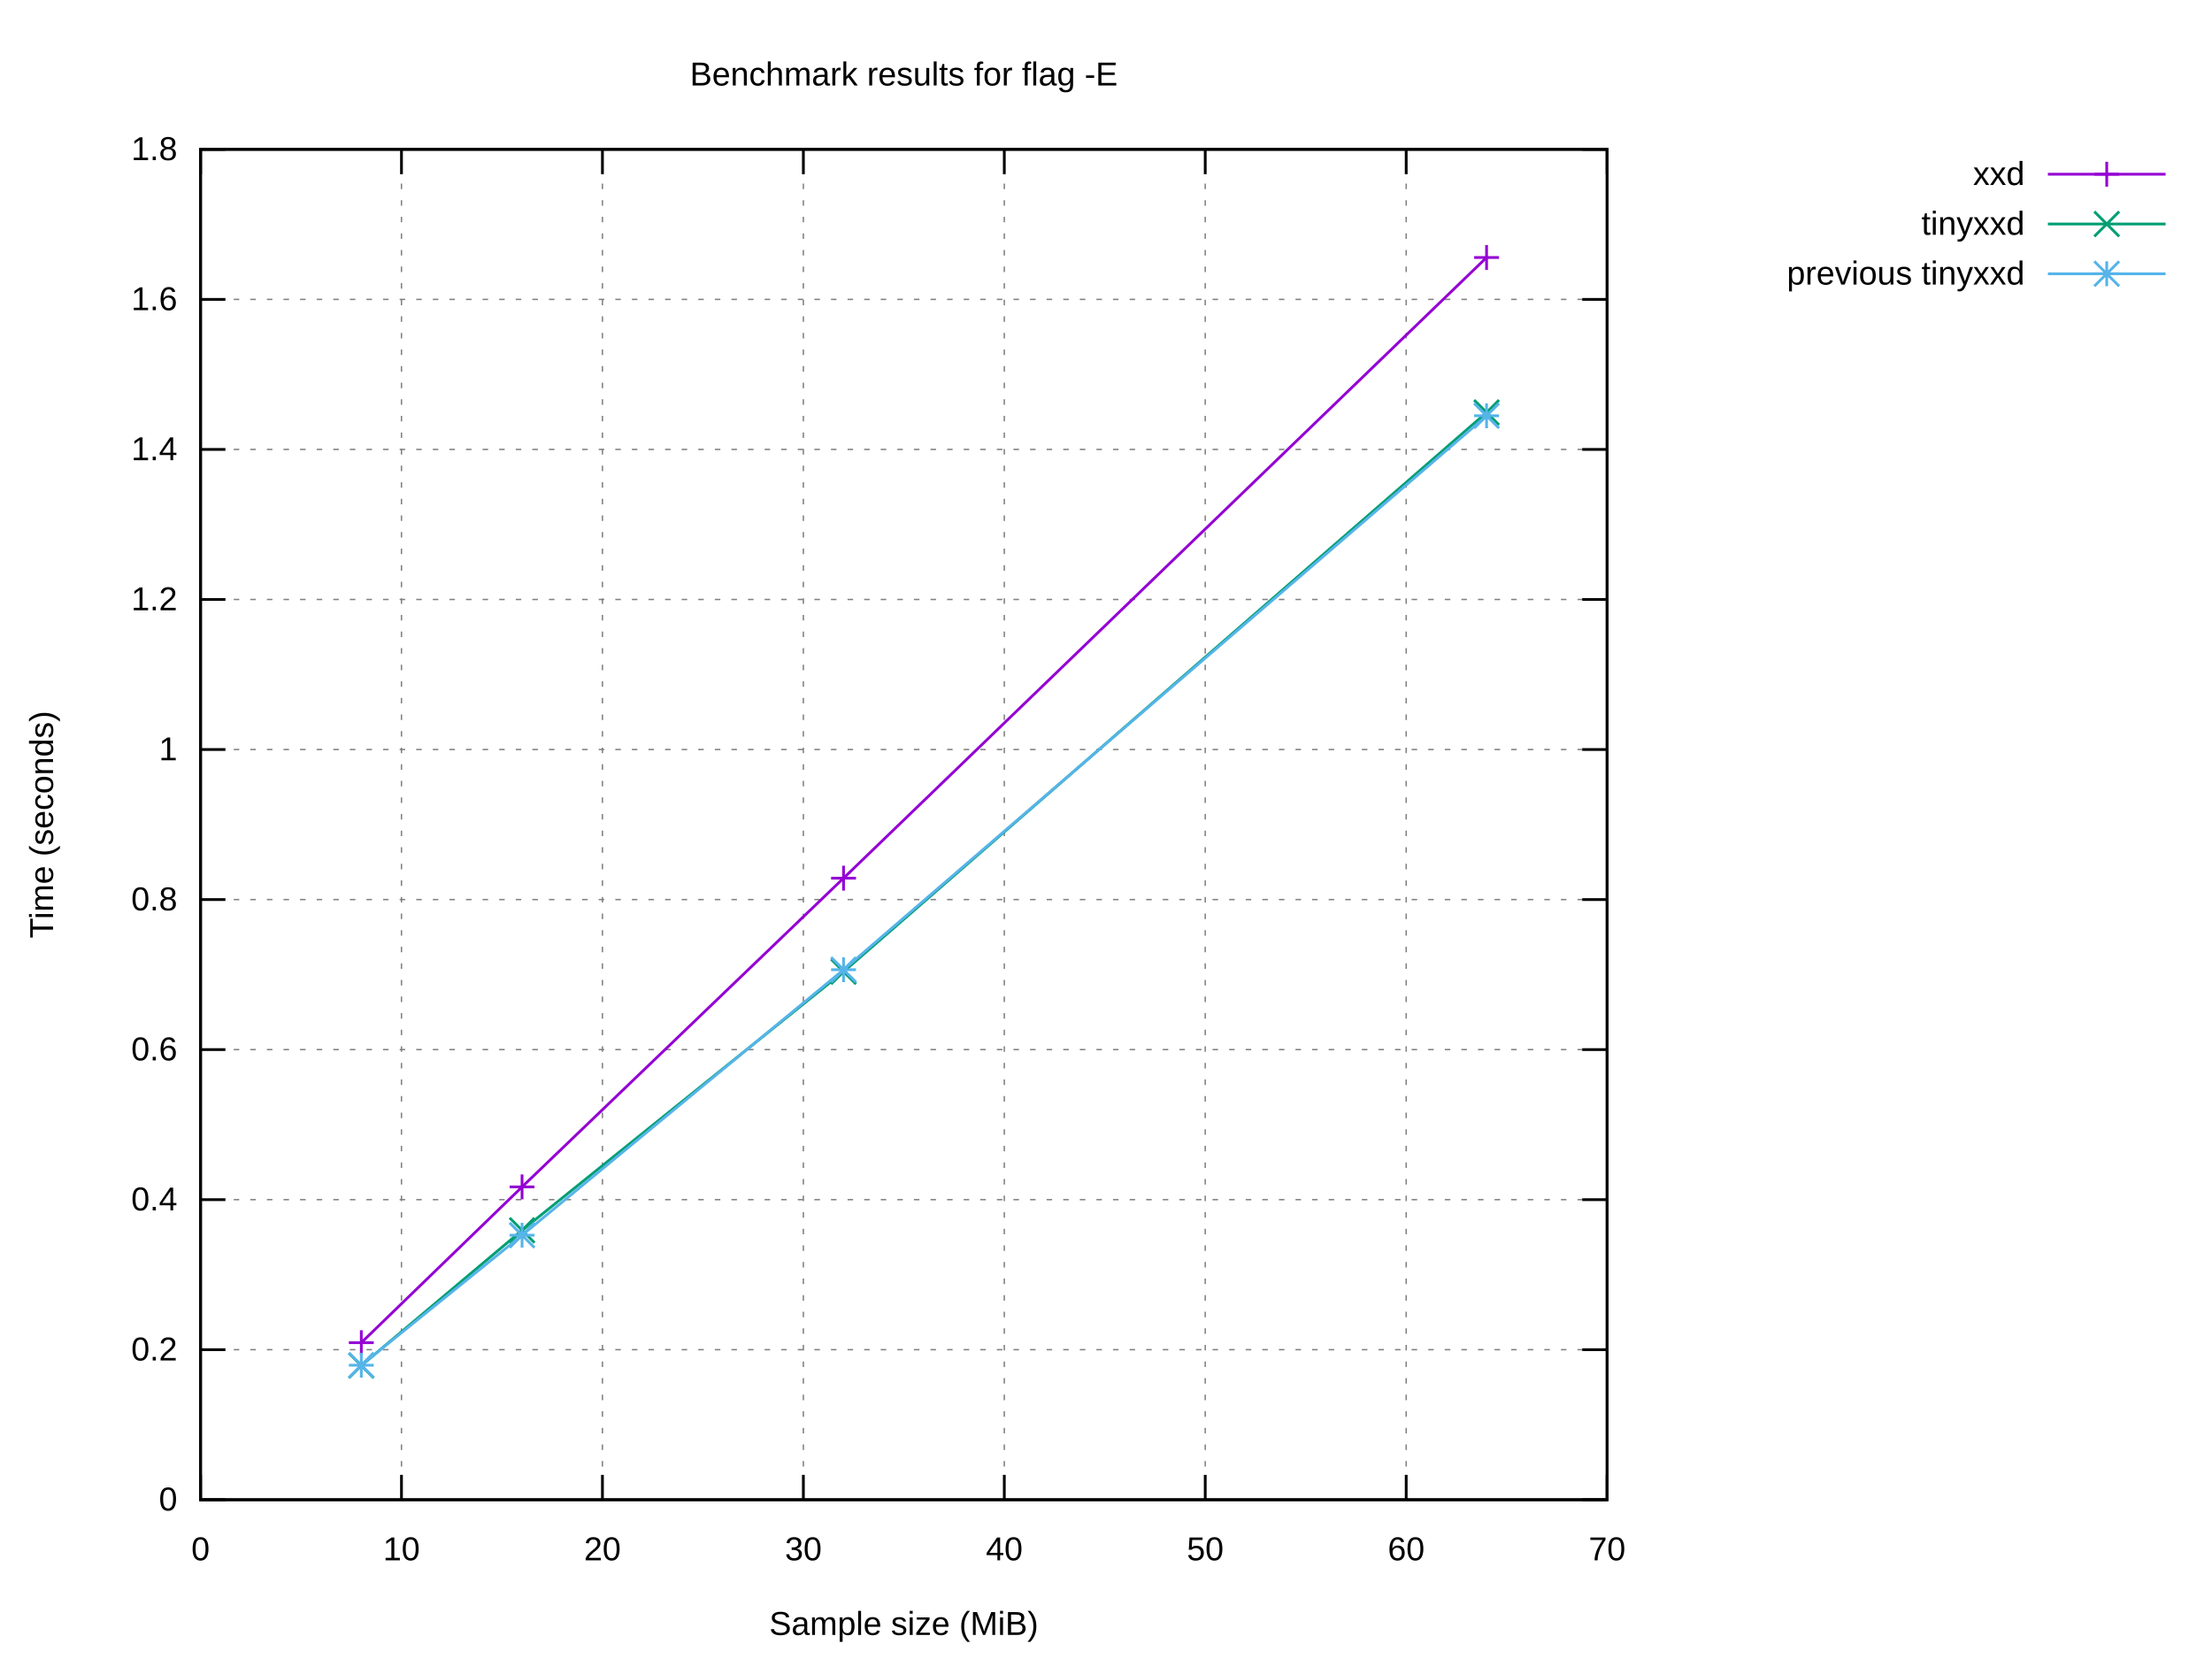
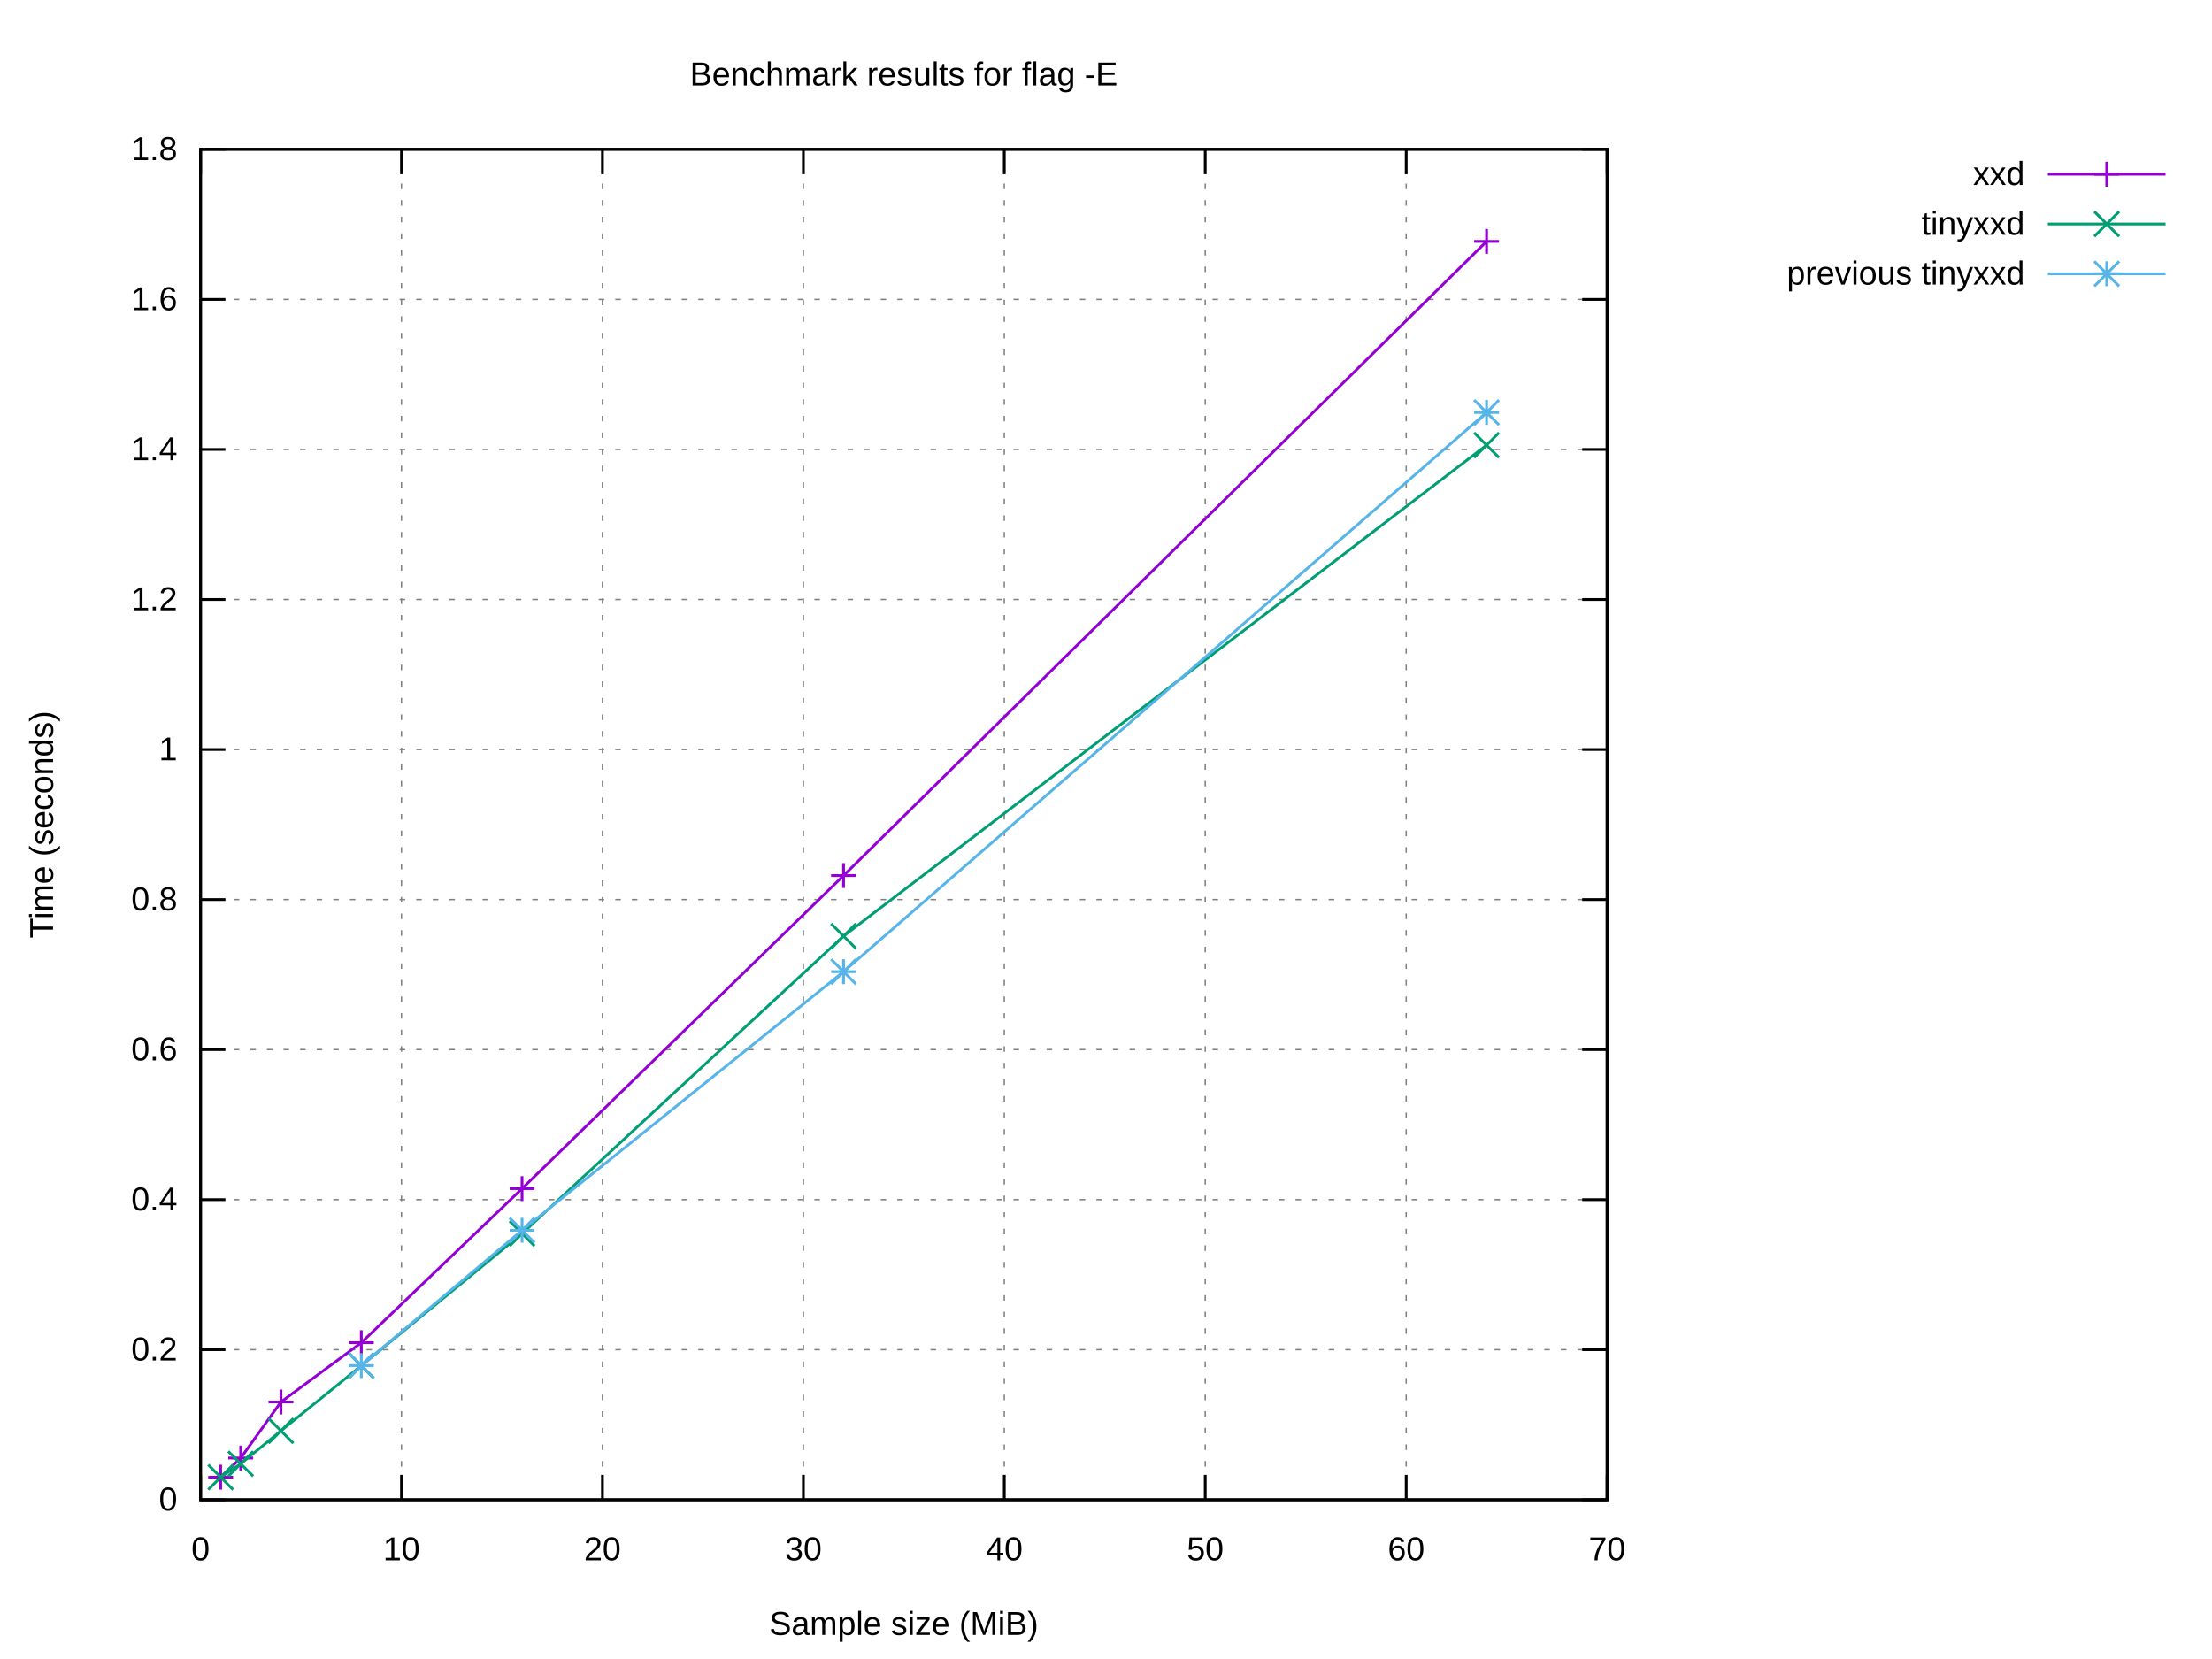
<svg xmlns="http://www.w3.org/2000/svg" xmlns:xlink="http://www.w3.org/1999/xlink" width="800" height="600" viewBox="0 0 800 600">
  <g id="gnuplot_canvas">
    <rect x="0" y="0" width="800" height="600" fill="#ffffff" />
    <defs>
      <circle id="gpDot" r="0.5" stroke-width="0.5" stroke="currentColor" />
      <path id="gpPt0" stroke-width="0.222" stroke="currentColor" d="M-1,0 h2 M0,-1 v2" />
      <path id="gpPt1" stroke-width="0.222" stroke="currentColor" d="M-1,-1 L1,1 M1,-1 L-1,1" />
      <path id="gpPt2" stroke-width="0.222" stroke="currentColor" d="M-1,0 L1,0 M0,-1 L0,1 M-1,-1 L1,1 M-1,1 L1,-1" />
      <rect id="gpPt3" stroke-width="0.222" stroke="currentColor" x="-1" y="-1" width="2" height="2" />
      <rect id="gpPt4" stroke-width="0.222" stroke="currentColor" fill="currentColor" x="-1" y="-1" width="2" height="2" />
      <circle id="gpPt5" stroke-width="0.222" stroke="currentColor" cx="0" cy="0" r="1" />
      <use xlink:href="#gpPt5" id="gpPt6" fill="currentColor" stroke="none" />
      <path id="gpPt7" stroke-width="0.222" stroke="currentColor" d="M0,-1.33 L-1.33,0.67 L1.33,0.67 z" />
      <use xlink:href="#gpPt7" id="gpPt8" fill="currentColor" stroke="none" />
      <use xlink:href="#gpPt7" id="gpPt9" stroke="currentColor" transform="rotate(180)" />
      <use xlink:href="#gpPt9" id="gpPt10" fill="currentColor" stroke="none" />
      <use xlink:href="#gpPt3" id="gpPt11" stroke="currentColor" transform="rotate(45)" />
      <use xlink:href="#gpPt11" id="gpPt12" fill="currentColor" stroke="none" />
      <path id="gpPt13" stroke-width="0.222" stroke="currentColor" d="M0,1.330 L1.265,0.411 L0.782,-1.067 L-0.782,-1.076 L-1.265,0.411 z" />
      <use xlink:href="#gpPt13" id="gpPt14" fill="currentColor" stroke="none" />
      <filter id="textbox" filterUnits="objectBoundingBox" x="0" y="0" height="1" width="1">
        <feFlood flood-color="#FFFFFF" flood-opacity="1" result="bgnd" />
        <feComposite in="SourceGraphic" in2="bgnd" operator="atop" />
      </filter>
      <filter id="greybox" filterUnits="objectBoundingBox" x="0" y="0" height="1" width="1">
        <feFlood flood-color="lightgrey" flood-opacity="1" result="grey" />
        <feComposite in="SourceGraphic" in2="grey" operator="atop" />
      </filter>
    </defs>
    <g fill="none" color="#FFFFFF" stroke="currentColor" stroke-width="1.00" stroke-linecap="butt" stroke-linejoin="miter">
</g>
    <g fill="none" color="black" stroke="currentColor" stroke-width="1.00" stroke-linecap="butt" stroke-linejoin="miter">
</g>
    <g fill="none" color="black" stroke="black" stroke-width="0.50" stroke-linecap="butt" stroke-linejoin="miter">
</g>
    <g fill="none" color="gray" stroke="currentColor" stroke-width="0.50" stroke-linecap="butt" stroke-linejoin="miter">
      <path stroke="gray" stroke-dasharray="2,4" class="gridline" d="M72.53,542.40 L581.24,542.40  " />
    </g>
    <g fill="none" color="gray" stroke="gray" stroke-width="1.00" stroke-linecap="butt" stroke-linejoin="miter">
</g>
    <g fill="none" color="black" stroke="currentColor" stroke-width="1.00" stroke-linecap="butt" stroke-linejoin="miter">
      <path stroke="black" d="M72.53,542.40 L81.53,542.40 M581.24,542.40 L572.24,542.40  " />
      <g transform="translate(64.14,546.30)" stroke="none" fill="black" font-family="Arial" font-size="12.00" text-anchor="end">
        <text>
          <tspan font-family="Arial"> 0</tspan>
        </text>
      </g>
    </g>
    <g fill="none" color="black" stroke="currentColor" stroke-width="1.00" stroke-linecap="butt" stroke-linejoin="miter">
</g>
    <g fill="none" color="black" stroke="black" stroke-width="0.50" stroke-linecap="butt" stroke-linejoin="miter">
</g>
    <g fill="none" color="gray" stroke="currentColor" stroke-width="0.50" stroke-linecap="butt" stroke-linejoin="miter">
      <path stroke="gray" stroke-dasharray="2,4" class="gridline" d="M72.53,488.13 L581.24,488.13  " />
    </g>
    <g fill="none" color="gray" stroke="gray" stroke-width="1.00" stroke-linecap="butt" stroke-linejoin="miter">
</g>
    <g fill="none" color="black" stroke="currentColor" stroke-width="1.00" stroke-linecap="butt" stroke-linejoin="miter">
      <path stroke="black" d="M72.53,488.13 L81.53,488.13 M581.24,488.13 L572.24,488.13  " />
      <g transform="translate(64.14,492.03)" stroke="none" fill="black" font-family="Arial" font-size="12.00" text-anchor="end">
        <text>
          <tspan font-family="Arial"> 0.2</tspan>
        </text>
      </g>
    </g>
    <g fill="none" color="black" stroke="currentColor" stroke-width="1.00" stroke-linecap="butt" stroke-linejoin="miter">
</g>
    <g fill="none" color="black" stroke="black" stroke-width="0.50" stroke-linecap="butt" stroke-linejoin="miter">
</g>
    <g fill="none" color="gray" stroke="currentColor" stroke-width="0.50" stroke-linecap="butt" stroke-linejoin="miter">
      <path stroke="gray" stroke-dasharray="2,4" class="gridline" d="M72.53,433.87 L581.24,433.87  " />
    </g>
    <g fill="none" color="gray" stroke="gray" stroke-width="1.00" stroke-linecap="butt" stroke-linejoin="miter">
</g>
    <g fill="none" color="black" stroke="currentColor" stroke-width="1.00" stroke-linecap="butt" stroke-linejoin="miter">
      <path stroke="black" d="M72.53,433.87 L81.53,433.87 M581.24,433.87 L572.24,433.87  " />
      <g transform="translate(64.14,437.77)" stroke="none" fill="black" font-family="Arial" font-size="12.00" text-anchor="end">
        <text>
          <tspan font-family="Arial"> 0.4</tspan>
        </text>
      </g>
    </g>
    <g fill="none" color="black" stroke="currentColor" stroke-width="1.00" stroke-linecap="butt" stroke-linejoin="miter">
</g>
    <g fill="none" color="black" stroke="black" stroke-width="0.50" stroke-linecap="butt" stroke-linejoin="miter">
</g>
    <g fill="none" color="gray" stroke="currentColor" stroke-width="0.50" stroke-linecap="butt" stroke-linejoin="miter">
      <path stroke="gray" stroke-dasharray="2,4" class="gridline" d="M72.53,379.60 L581.24,379.60  " />
    </g>
    <g fill="none" color="gray" stroke="gray" stroke-width="1.00" stroke-linecap="butt" stroke-linejoin="miter">
</g>
    <g fill="none" color="black" stroke="currentColor" stroke-width="1.00" stroke-linecap="butt" stroke-linejoin="miter">
      <path stroke="black" d="M72.53,379.60 L81.53,379.60 M581.24,379.60 L572.24,379.60  " />
      <g transform="translate(64.14,383.50)" stroke="none" fill="black" font-family="Arial" font-size="12.00" text-anchor="end">
        <text>
          <tspan font-family="Arial"> 0.6</tspan>
        </text>
      </g>
    </g>
    <g fill="none" color="black" stroke="currentColor" stroke-width="1.00" stroke-linecap="butt" stroke-linejoin="miter">
</g>
    <g fill="none" color="black" stroke="black" stroke-width="0.50" stroke-linecap="butt" stroke-linejoin="miter">
</g>
    <g fill="none" color="gray" stroke="currentColor" stroke-width="0.50" stroke-linecap="butt" stroke-linejoin="miter">
      <path stroke="gray" stroke-dasharray="2,4" class="gridline" d="M72.53,325.34 L581.24,325.34  " />
    </g>
    <g fill="none" color="gray" stroke="gray" stroke-width="1.00" stroke-linecap="butt" stroke-linejoin="miter">
</g>
    <g fill="none" color="black" stroke="currentColor" stroke-width="1.00" stroke-linecap="butt" stroke-linejoin="miter">
      <path stroke="black" d="M72.53,325.34 L81.53,325.34 M581.24,325.34 L572.24,325.34  " />
      <g transform="translate(64.14,329.24)" stroke="none" fill="black" font-family="Arial" font-size="12.00" text-anchor="end">
        <text>
          <tspan font-family="Arial"> 0.8</tspan>
        </text>
      </g>
    </g>
    <g fill="none" color="black" stroke="currentColor" stroke-width="1.00" stroke-linecap="butt" stroke-linejoin="miter">
</g>
    <g fill="none" color="black" stroke="black" stroke-width="0.50" stroke-linecap="butt" stroke-linejoin="miter">
</g>
    <g fill="none" color="gray" stroke="currentColor" stroke-width="0.50" stroke-linecap="butt" stroke-linejoin="miter">
      <path stroke="gray" stroke-dasharray="2,4" class="gridline" d="M72.53,271.07 L581.24,271.07  " />
    </g>
    <g fill="none" color="gray" stroke="gray" stroke-width="1.00" stroke-linecap="butt" stroke-linejoin="miter">
</g>
    <g fill="none" color="black" stroke="currentColor" stroke-width="1.00" stroke-linecap="butt" stroke-linejoin="miter">
      <path stroke="black" d="M72.53,271.07 L81.53,271.07 M581.24,271.07 L572.24,271.07  " />
      <g transform="translate(64.14,274.97)" stroke="none" fill="black" font-family="Arial" font-size="12.00" text-anchor="end">
        <text>
          <tspan font-family="Arial"> 1</tspan>
        </text>
      </g>
    </g>
    <g fill="none" color="black" stroke="currentColor" stroke-width="1.00" stroke-linecap="butt" stroke-linejoin="miter">
</g>
    <g fill="none" color="black" stroke="black" stroke-width="0.50" stroke-linecap="butt" stroke-linejoin="miter">
</g>
    <g fill="none" color="gray" stroke="currentColor" stroke-width="0.50" stroke-linecap="butt" stroke-linejoin="miter">
      <path stroke="gray" stroke-dasharray="2,4" class="gridline" d="M72.53,216.81 L581.24,216.81  " />
    </g>
    <g fill="none" color="gray" stroke="gray" stroke-width="1.00" stroke-linecap="butt" stroke-linejoin="miter">
</g>
    <g fill="none" color="black" stroke="currentColor" stroke-width="1.00" stroke-linecap="butt" stroke-linejoin="miter">
      <path stroke="black" d="M72.53,216.81 L81.53,216.81 M581.24,216.81 L572.24,216.81  " />
      <g transform="translate(64.14,220.71)" stroke="none" fill="black" font-family="Arial" font-size="12.00" text-anchor="end">
        <text>
          <tspan font-family="Arial"> 1.2</tspan>
        </text>
      </g>
    </g>
    <g fill="none" color="black" stroke="currentColor" stroke-width="1.00" stroke-linecap="butt" stroke-linejoin="miter">
</g>
    <g fill="none" color="black" stroke="black" stroke-width="0.50" stroke-linecap="butt" stroke-linejoin="miter">
</g>
    <g fill="none" color="gray" stroke="currentColor" stroke-width="0.50" stroke-linecap="butt" stroke-linejoin="miter">
      <path stroke="gray" stroke-dasharray="2,4" class="gridline" d="M72.53,162.54 L581.24,162.54  " />
    </g>
    <g fill="none" color="gray" stroke="gray" stroke-width="1.00" stroke-linecap="butt" stroke-linejoin="miter">
</g>
    <g fill="none" color="black" stroke="currentColor" stroke-width="1.00" stroke-linecap="butt" stroke-linejoin="miter">
      <path stroke="black" d="M72.53,162.54 L81.53,162.54 M581.24,162.54 L572.24,162.54  " />
      <g transform="translate(64.14,166.44)" stroke="none" fill="black" font-family="Arial" font-size="12.00" text-anchor="end">
        <text>
          <tspan font-family="Arial"> 1.4</tspan>
        </text>
      </g>
    </g>
    <g fill="none" color="black" stroke="currentColor" stroke-width="1.00" stroke-linecap="butt" stroke-linejoin="miter">
</g>
    <g fill="none" color="black" stroke="black" stroke-width="0.50" stroke-linecap="butt" stroke-linejoin="miter">
</g>
    <g fill="none" color="gray" stroke="currentColor" stroke-width="0.50" stroke-linecap="butt" stroke-linejoin="miter">
      <path stroke="gray" stroke-dasharray="2,4" class="gridline" d="M72.53,108.28 L581.24,108.28  " />
    </g>
    <g fill="none" color="gray" stroke="gray" stroke-width="1.00" stroke-linecap="butt" stroke-linejoin="miter">
</g>
    <g fill="none" color="black" stroke="currentColor" stroke-width="1.00" stroke-linecap="butt" stroke-linejoin="miter">
      <path stroke="black" d="M72.53,108.28 L81.53,108.28 M581.24,108.28 L572.24,108.28  " />
      <g transform="translate(64.14,112.18)" stroke="none" fill="black" font-family="Arial" font-size="12.00" text-anchor="end">
        <text>
          <tspan font-family="Arial"> 1.6</tspan>
        </text>
      </g>
    </g>
    <g fill="none" color="black" stroke="currentColor" stroke-width="1.00" stroke-linecap="butt" stroke-linejoin="miter">
</g>
    <g fill="none" color="black" stroke="black" stroke-width="0.50" stroke-linecap="butt" stroke-linejoin="miter">
</g>
    <g fill="none" color="gray" stroke="currentColor" stroke-width="0.50" stroke-linecap="butt" stroke-linejoin="miter">
      <path stroke="gray" stroke-dasharray="2,4" class="gridline" d="M72.53,54.01 L581.24,54.01  " />
    </g>
    <g fill="none" color="gray" stroke="gray" stroke-width="1.00" stroke-linecap="butt" stroke-linejoin="miter">
</g>
    <g fill="none" color="black" stroke="currentColor" stroke-width="1.00" stroke-linecap="butt" stroke-linejoin="miter">
      <path stroke="black" d="M72.53,54.01 L81.53,54.01 M581.24,54.01 L572.24,54.01  " />
      <g transform="translate(64.14,57.91)" stroke="none" fill="black" font-family="Arial" font-size="12.00" text-anchor="end">
        <text>
          <tspan font-family="Arial"> 1.8</tspan>
        </text>
      </g>
    </g>
    <g fill="none" color="black" stroke="currentColor" stroke-width="1.00" stroke-linecap="butt" stroke-linejoin="miter">
</g>
    <g fill="none" color="black" stroke="black" stroke-width="0.50" stroke-linecap="butt" stroke-linejoin="miter">
</g>
    <g fill="none" color="gray" stroke="currentColor" stroke-width="0.50" stroke-linecap="butt" stroke-linejoin="miter">
      <path stroke="gray" stroke-dasharray="2,4" class="gridline" d="M72.53,542.40 L72.53,54.01  " />
    </g>
    <g fill="none" color="gray" stroke="gray" stroke-width="1.00" stroke-linecap="butt" stroke-linejoin="miter">
</g>
    <g fill="none" color="black" stroke="currentColor" stroke-width="1.00" stroke-linecap="butt" stroke-linejoin="miter">
      <path stroke="black" d="M72.53,542.40 L72.53,533.40 M72.53,54.01 L72.53,63.01  " />
      <g transform="translate(72.53,564.30)" stroke="none" fill="black" font-family="Arial" font-size="12.00" text-anchor="middle">
        <text>
          <tspan font-family="Arial"> 0</tspan>
        </text>
      </g>
    </g>
    <g fill="none" color="black" stroke="currentColor" stroke-width="1.00" stroke-linecap="butt" stroke-linejoin="miter">
</g>
    <g fill="none" color="black" stroke="black" stroke-width="0.50" stroke-linecap="butt" stroke-linejoin="miter">
</g>
    <g fill="none" color="gray" stroke="currentColor" stroke-width="0.50" stroke-linecap="butt" stroke-linejoin="miter">
      <path stroke="gray" stroke-dasharray="2,4" class="gridline" d="M145.20,542.40 L145.20,54.01  " />
    </g>
    <g fill="none" color="gray" stroke="gray" stroke-width="1.00" stroke-linecap="butt" stroke-linejoin="miter">
</g>
    <g fill="none" color="black" stroke="currentColor" stroke-width="1.00" stroke-linecap="butt" stroke-linejoin="miter">
      <path stroke="black" d="M145.20,542.40 L145.20,533.40 M145.20,54.01 L145.20,63.01  " />
      <g transform="translate(145.20,564.30)" stroke="none" fill="black" font-family="Arial" font-size="12.00" text-anchor="middle">
        <text>
          <tspan font-family="Arial"> 10</tspan>
        </text>
      </g>
    </g>
    <g fill="none" color="black" stroke="currentColor" stroke-width="1.00" stroke-linecap="butt" stroke-linejoin="miter">
</g>
    <g fill="none" color="black" stroke="black" stroke-width="0.50" stroke-linecap="butt" stroke-linejoin="miter">
</g>
    <g fill="none" color="gray" stroke="currentColor" stroke-width="0.50" stroke-linecap="butt" stroke-linejoin="miter">
      <path stroke="gray" stroke-dasharray="2,4" class="gridline" d="M217.88,542.40 L217.88,54.01  " />
    </g>
    <g fill="none" color="gray" stroke="gray" stroke-width="1.00" stroke-linecap="butt" stroke-linejoin="miter">
</g>
    <g fill="none" color="black" stroke="currentColor" stroke-width="1.00" stroke-linecap="butt" stroke-linejoin="miter">
      <path stroke="black" d="M217.88,542.40 L217.88,533.40 M217.88,54.01 L217.88,63.01  " />
      <g transform="translate(217.88,564.30)" stroke="none" fill="black" font-family="Arial" font-size="12.00" text-anchor="middle">
        <text>
          <tspan font-family="Arial"> 20</tspan>
        </text>
      </g>
    </g>
    <g fill="none" color="black" stroke="currentColor" stroke-width="1.00" stroke-linecap="butt" stroke-linejoin="miter">
</g>
    <g fill="none" color="black" stroke="black" stroke-width="0.50" stroke-linecap="butt" stroke-linejoin="miter">
</g>
    <g fill="none" color="gray" stroke="currentColor" stroke-width="0.50" stroke-linecap="butt" stroke-linejoin="miter">
      <path stroke="gray" stroke-dasharray="2,4" class="gridline" d="M290.55,542.40 L290.55,54.01  " />
    </g>
    <g fill="none" color="gray" stroke="gray" stroke-width="1.00" stroke-linecap="butt" stroke-linejoin="miter">
</g>
    <g fill="none" color="black" stroke="currentColor" stroke-width="1.00" stroke-linecap="butt" stroke-linejoin="miter">
      <path stroke="black" d="M290.55,542.40 L290.55,533.40 M290.55,54.01 L290.55,63.01  " />
      <g transform="translate(290.55,564.30)" stroke="none" fill="black" font-family="Arial" font-size="12.00" text-anchor="middle">
        <text>
          <tspan font-family="Arial"> 30</tspan>
        </text>
      </g>
    </g>
    <g fill="none" color="black" stroke="currentColor" stroke-width="1.00" stroke-linecap="butt" stroke-linejoin="miter">
</g>
    <g fill="none" color="black" stroke="black" stroke-width="0.50" stroke-linecap="butt" stroke-linejoin="miter">
</g>
    <g fill="none" color="gray" stroke="currentColor" stroke-width="0.50" stroke-linecap="butt" stroke-linejoin="miter">
      <path stroke="gray" stroke-dasharray="2,4" class="gridline" d="M363.22,542.40 L363.22,54.01  " />
    </g>
    <g fill="none" color="gray" stroke="gray" stroke-width="1.00" stroke-linecap="butt" stroke-linejoin="miter">
</g>
    <g fill="none" color="black" stroke="currentColor" stroke-width="1.00" stroke-linecap="butt" stroke-linejoin="miter">
      <path stroke="black" d="M363.22,542.40 L363.22,533.40 M363.22,54.01 L363.22,63.01  " />
      <g transform="translate(363.22,564.30)" stroke="none" fill="black" font-family="Arial" font-size="12.00" text-anchor="middle">
        <text>
          <tspan font-family="Arial"> 40</tspan>
        </text>
      </g>
    </g>
    <g fill="none" color="black" stroke="currentColor" stroke-width="1.00" stroke-linecap="butt" stroke-linejoin="miter">
</g>
    <g fill="none" color="black" stroke="black" stroke-width="0.50" stroke-linecap="butt" stroke-linejoin="miter">
</g>
    <g fill="none" color="gray" stroke="currentColor" stroke-width="0.50" stroke-linecap="butt" stroke-linejoin="miter">
      <path stroke="gray" stroke-dasharray="2,4" class="gridline" d="M435.89,542.40 L435.89,54.01  " />
    </g>
    <g fill="none" color="gray" stroke="gray" stroke-width="1.00" stroke-linecap="butt" stroke-linejoin="miter">
</g>
    <g fill="none" color="black" stroke="currentColor" stroke-width="1.00" stroke-linecap="butt" stroke-linejoin="miter">
      <path stroke="black" d="M435.89,542.40 L435.89,533.40 M435.89,54.01 L435.89,63.01  " />
      <g transform="translate(435.89,564.30)" stroke="none" fill="black" font-family="Arial" font-size="12.00" text-anchor="middle">
        <text>
          <tspan font-family="Arial"> 50</tspan>
        </text>
      </g>
    </g>
    <g fill="none" color="black" stroke="currentColor" stroke-width="1.00" stroke-linecap="butt" stroke-linejoin="miter">
</g>
    <g fill="none" color="black" stroke="black" stroke-width="0.50" stroke-linecap="butt" stroke-linejoin="miter">
</g>
    <g fill="none" color="gray" stroke="currentColor" stroke-width="0.50" stroke-linecap="butt" stroke-linejoin="miter">
      <path stroke="gray" stroke-dasharray="2,4" class="gridline" d="M508.57,542.40 L508.57,54.01  " />
    </g>
    <g fill="none" color="gray" stroke="gray" stroke-width="1.00" stroke-linecap="butt" stroke-linejoin="miter">
</g>
    <g fill="none" color="black" stroke="currentColor" stroke-width="1.00" stroke-linecap="butt" stroke-linejoin="miter">
      <path stroke="black" d="M508.57,542.40 L508.57,533.40 M508.57,54.01 L508.57,63.01  " />
      <g transform="translate(508.57,564.30)" stroke="none" fill="black" font-family="Arial" font-size="12.00" text-anchor="middle">
        <text>
          <tspan font-family="Arial"> 60</tspan>
        </text>
      </g>
    </g>
    <g fill="none" color="black" stroke="currentColor" stroke-width="1.00" stroke-linecap="butt" stroke-linejoin="miter">
</g>
    <g fill="none" color="black" stroke="black" stroke-width="0.50" stroke-linecap="butt" stroke-linejoin="miter">
</g>
    <g fill="none" color="gray" stroke="currentColor" stroke-width="0.50" stroke-linecap="butt" stroke-linejoin="miter">
      <path stroke="gray" stroke-dasharray="2,4" class="gridline" d="M581.24,542.40 L581.24,54.01  " />
    </g>
    <g fill="none" color="gray" stroke="gray" stroke-width="1.00" stroke-linecap="butt" stroke-linejoin="miter">
</g>
    <g fill="none" color="black" stroke="currentColor" stroke-width="1.00" stroke-linecap="butt" stroke-linejoin="miter">
      <path stroke="black" d="M581.24,542.40 L581.24,533.40 M581.24,54.01 L581.24,63.01  " />
      <g transform="translate(581.24,564.30)" stroke="none" fill="black" font-family="Arial" font-size="12.00" text-anchor="middle">
        <text>
          <tspan font-family="Arial"> 70</tspan>
        </text>
      </g>
    </g>
    <g fill="none" color="black" stroke="currentColor" stroke-width="1.00" stroke-linecap="butt" stroke-linejoin="miter">
</g>
    <g fill="none" color="black" stroke="currentColor" stroke-width="1.00" stroke-linecap="butt" stroke-linejoin="miter">
      <path stroke="black" d="M72.53,54.01 L72.53,542.40 L581.24,542.40 L581.24,54.01 L72.53,54.01 Z  " />
    </g>
    <g fill="none" color="black" stroke="currentColor" stroke-width="1.00" stroke-linecap="butt" stroke-linejoin="miter">
</g>
    <g id="gnuplot_plot_1">
      <g fill="none" color="black" stroke="currentColor" stroke-width="1.00" stroke-linecap="butt" stroke-linejoin="miter">
        <g transform="translate(732.26,66.91)" stroke="none" fill="black" font-family="Arial" font-size="12.00" text-anchor="end">
          <text>
            <tspan font-family="Arial">xxd</tspan>
          </text>
        </g>
      </g>
      <g fill="none" color="black" stroke="currentColor" stroke-width="1.00" stroke-linecap="butt" stroke-linejoin="miter">
-         <path stroke="rgb(148,   0, 211)" d="M740.65,63.01 L783.21,63.01 M537.64,93.13 L305.08,317.60 L188.81,429.26 L130.67,485.60  " />
-         <use xlink:href="#gpPt0" transform="translate(537.64,93.13) scale(4.50)" color="rgb(148,   0, 211)" />
-         <use xlink:href="#gpPt0" transform="translate(305.08,317.60) scale(4.50)" color="rgb(148,   0, 211)" />
-         <use xlink:href="#gpPt0" transform="translate(188.81,429.26) scale(4.50)" color="rgb(148,   0, 211)" />
+         <path stroke="rgb(148,   0, 211)" d="M740.65,63.01 L783.21,63.01 M537.64,87.31 L305.08,316.66 L188.81,429.88 L130.67,485.60 L101.60,507.05 L87.06,527.32   L79.80,534.24  " />
+         <use xlink:href="#gpPt0" transform="translate(537.64,87.31) scale(4.50)" color="rgb(148,   0, 211)" />
+         <use xlink:href="#gpPt0" transform="translate(305.08,316.66) scale(4.50)" color="rgb(148,   0, 211)" />
+         <use xlink:href="#gpPt0" transform="translate(188.81,429.88) scale(4.50)" color="rgb(148,   0, 211)" />
        <use xlink:href="#gpPt0" transform="translate(130.67,485.60) scale(4.50)" color="rgb(148,   0, 211)" />
+         <use xlink:href="#gpPt0" transform="translate(101.60,507.05) scale(4.50)" color="rgb(148,   0, 211)" />
+         <use xlink:href="#gpPt0" transform="translate(87.06,527.32) scale(4.50)" color="rgb(148,   0, 211)" />
+         <use xlink:href="#gpPt0" transform="translate(79.80,534.24) scale(4.50)" color="rgb(148,   0, 211)" />
        <use xlink:href="#gpPt0" transform="translate(761.93,63.01) scale(4.50)" color="rgb(148,   0, 211)" />
      </g>
    </g>
    <g id="gnuplot_plot_2">
      <g fill="none" color="black" stroke="currentColor" stroke-width="1.00" stroke-linecap="butt" stroke-linejoin="miter">
        <g transform="translate(732.26,84.91)" stroke="none" fill="black" font-family="Arial" font-size="12.00" text-anchor="end">
          <text>
            <tspan font-family="Arial">tinyxxd</tspan>
          </text>
        </g>
      </g>
      <g fill="none" color="black" stroke="currentColor" stroke-width="1.00" stroke-linecap="butt" stroke-linejoin="miter">
-         <path stroke="rgb(  0, 158, 115)" d="M740.65,81.01 L783.21,81.01 M537.64,149.17 L305.08,351.42 L188.81,444.95 L130.67,493.88  " />
-         <use xlink:href="#gpPt1" transform="translate(537.64,149.17) scale(4.50)" color="rgb(  0, 158, 115)" />
-         <use xlink:href="#gpPt1" transform="translate(305.08,351.42) scale(4.50)" color="rgb(  0, 158, 115)" />
-         <use xlink:href="#gpPt1" transform="translate(188.81,444.95) scale(4.50)" color="rgb(  0, 158, 115)" />
-         <use xlink:href="#gpPt1" transform="translate(130.67,493.88) scale(4.50)" color="rgb(  0, 158, 115)" />
+         <path stroke="rgb(  0, 158, 115)" d="M740.65,81.01 L783.21,81.01 M537.64,160.99 L305.08,338.55 L188.81,446.12 L130.67,493.91 L101.60,517.47 L87.06,529.40   L79.80,534.25  " />
+         <use xlink:href="#gpPt1" transform="translate(537.64,160.99) scale(4.50)" color="rgb(  0, 158, 115)" />
+         <use xlink:href="#gpPt1" transform="translate(305.08,338.55) scale(4.50)" color="rgb(  0, 158, 115)" />
+         <use xlink:href="#gpPt1" transform="translate(188.81,446.12) scale(4.50)" color="rgb(  0, 158, 115)" />
+         <use xlink:href="#gpPt1" transform="translate(130.67,493.91) scale(4.50)" color="rgb(  0, 158, 115)" />
+         <use xlink:href="#gpPt1" transform="translate(101.60,517.47) scale(4.50)" color="rgb(  0, 158, 115)" />
+         <use xlink:href="#gpPt1" transform="translate(87.06,529.40) scale(4.50)" color="rgb(  0, 158, 115)" />
+         <use xlink:href="#gpPt1" transform="translate(79.80,534.25) scale(4.50)" color="rgb(  0, 158, 115)" />
        <use xlink:href="#gpPt1" transform="translate(761.93,81.01) scale(4.50)" color="rgb(  0, 158, 115)" />
      </g>
    </g>
    <g id="gnuplot_plot_3">
      <g fill="none" color="black" stroke="currentColor" stroke-width="1.00" stroke-linecap="butt" stroke-linejoin="miter">
        <g transform="translate(732.26,102.91)" stroke="none" fill="black" font-family="Arial" font-size="12.00" text-anchor="end">
          <text>
            <tspan font-family="Arial">previous tinyxxd</tspan>
          </text>
        </g>
      </g>
      <g fill="none" color="black" stroke="currentColor" stroke-width="1.00" stroke-linecap="butt" stroke-linejoin="miter">
-         <path stroke="rgb( 86, 180, 233)" d="M740.65,99.01 L783.21,99.01 M537.64,150.37 L305.08,350.71 L188.81,446.73 L130.67,493.75  " />
-         <use xlink:href="#gpPt2" transform="translate(537.64,150.37) scale(4.50)" color="rgb( 86, 180, 233)" />
-         <use xlink:href="#gpPt2" transform="translate(305.08,350.71) scale(4.50)" color="rgb( 86, 180, 233)" />
-         <use xlink:href="#gpPt2" transform="translate(188.81,446.73) scale(4.50)" color="rgb( 86, 180, 233)" />
-         <use xlink:href="#gpPt2" transform="translate(130.67,493.75) scale(4.50)" color="rgb( 86, 180, 233)" />
+         <path stroke="rgb( 86, 180, 233)" d="M740.65,99.01 L783.21,99.01 M537.64,149.17 L305.08,351.42 L188.81,444.95 L130.67,493.88  " />
+         <use xlink:href="#gpPt2" transform="translate(537.64,149.17) scale(4.50)" color="rgb( 86, 180, 233)" />
+         <use xlink:href="#gpPt2" transform="translate(305.08,351.42) scale(4.50)" color="rgb( 86, 180, 233)" />
+         <use xlink:href="#gpPt2" transform="translate(188.81,444.95) scale(4.50)" color="rgb( 86, 180, 233)" />
+         <use xlink:href="#gpPt2" transform="translate(130.67,493.88) scale(4.50)" color="rgb( 86, 180, 233)" />
        <use xlink:href="#gpPt2" transform="translate(761.93,99.01) scale(4.50)" color="rgb( 86, 180, 233)" />
      </g>
    </g>
    <g fill="none" color="#FFFFFF" stroke="rgb( 86, 180, 233)" stroke-width="2.00" stroke-linecap="butt" stroke-linejoin="miter">
</g>
    <g fill="none" color="black" stroke="currentColor" stroke-width="2.00" stroke-linecap="butt" stroke-linejoin="miter">
</g>
    <g fill="none" color="black" stroke="black" stroke-width="1.00" stroke-linecap="butt" stroke-linejoin="miter">
</g>
    <g fill="none" color="black" stroke="currentColor" stroke-width="1.00" stroke-linecap="butt" stroke-linejoin="miter">
      <path stroke="black" d="M72.53,54.01 L72.53,542.40 L581.24,542.40 L581.24,54.01 L72.53,54.01 Z  " />
      <g transform="translate(19.18,298.21) rotate(270.00)" stroke="none" fill="black" font-family="Arial" font-size="12.00" text-anchor="middle">
        <text>
          <tspan font-family="Arial">Time (seconds)</tspan>
        </text>
      </g>
    </g>
    <g fill="none" color="black" stroke="currentColor" stroke-width="1.00" stroke-linecap="butt" stroke-linejoin="miter">
      <g transform="translate(326.88,591.30)" stroke="none" fill="black" font-family="Arial" font-size="12.00" text-anchor="middle">
        <text>
          <tspan font-family="Arial">Sample size (MiB)</tspan>
        </text>
      </g>
    </g>
    <g fill="none" color="black" stroke="currentColor" stroke-width="1.00" stroke-linecap="butt" stroke-linejoin="miter">
</g>
    <g fill="none" color="black" stroke="currentColor" stroke-width="1.00" stroke-linecap="butt" stroke-linejoin="miter">
      <g transform="translate(326.88,30.91)" stroke="none" fill="black" font-family="Arial" font-size="12.00" text-anchor="middle">
        <text>
          <tspan font-family="Arial">Benchmark results for flag -E</tspan>
        </text>
      </g>
    </g>
    <g fill="none" color="black" stroke="currentColor" stroke-width="1.00" stroke-linecap="butt" stroke-linejoin="miter">
</g>
  </g>
</svg>
